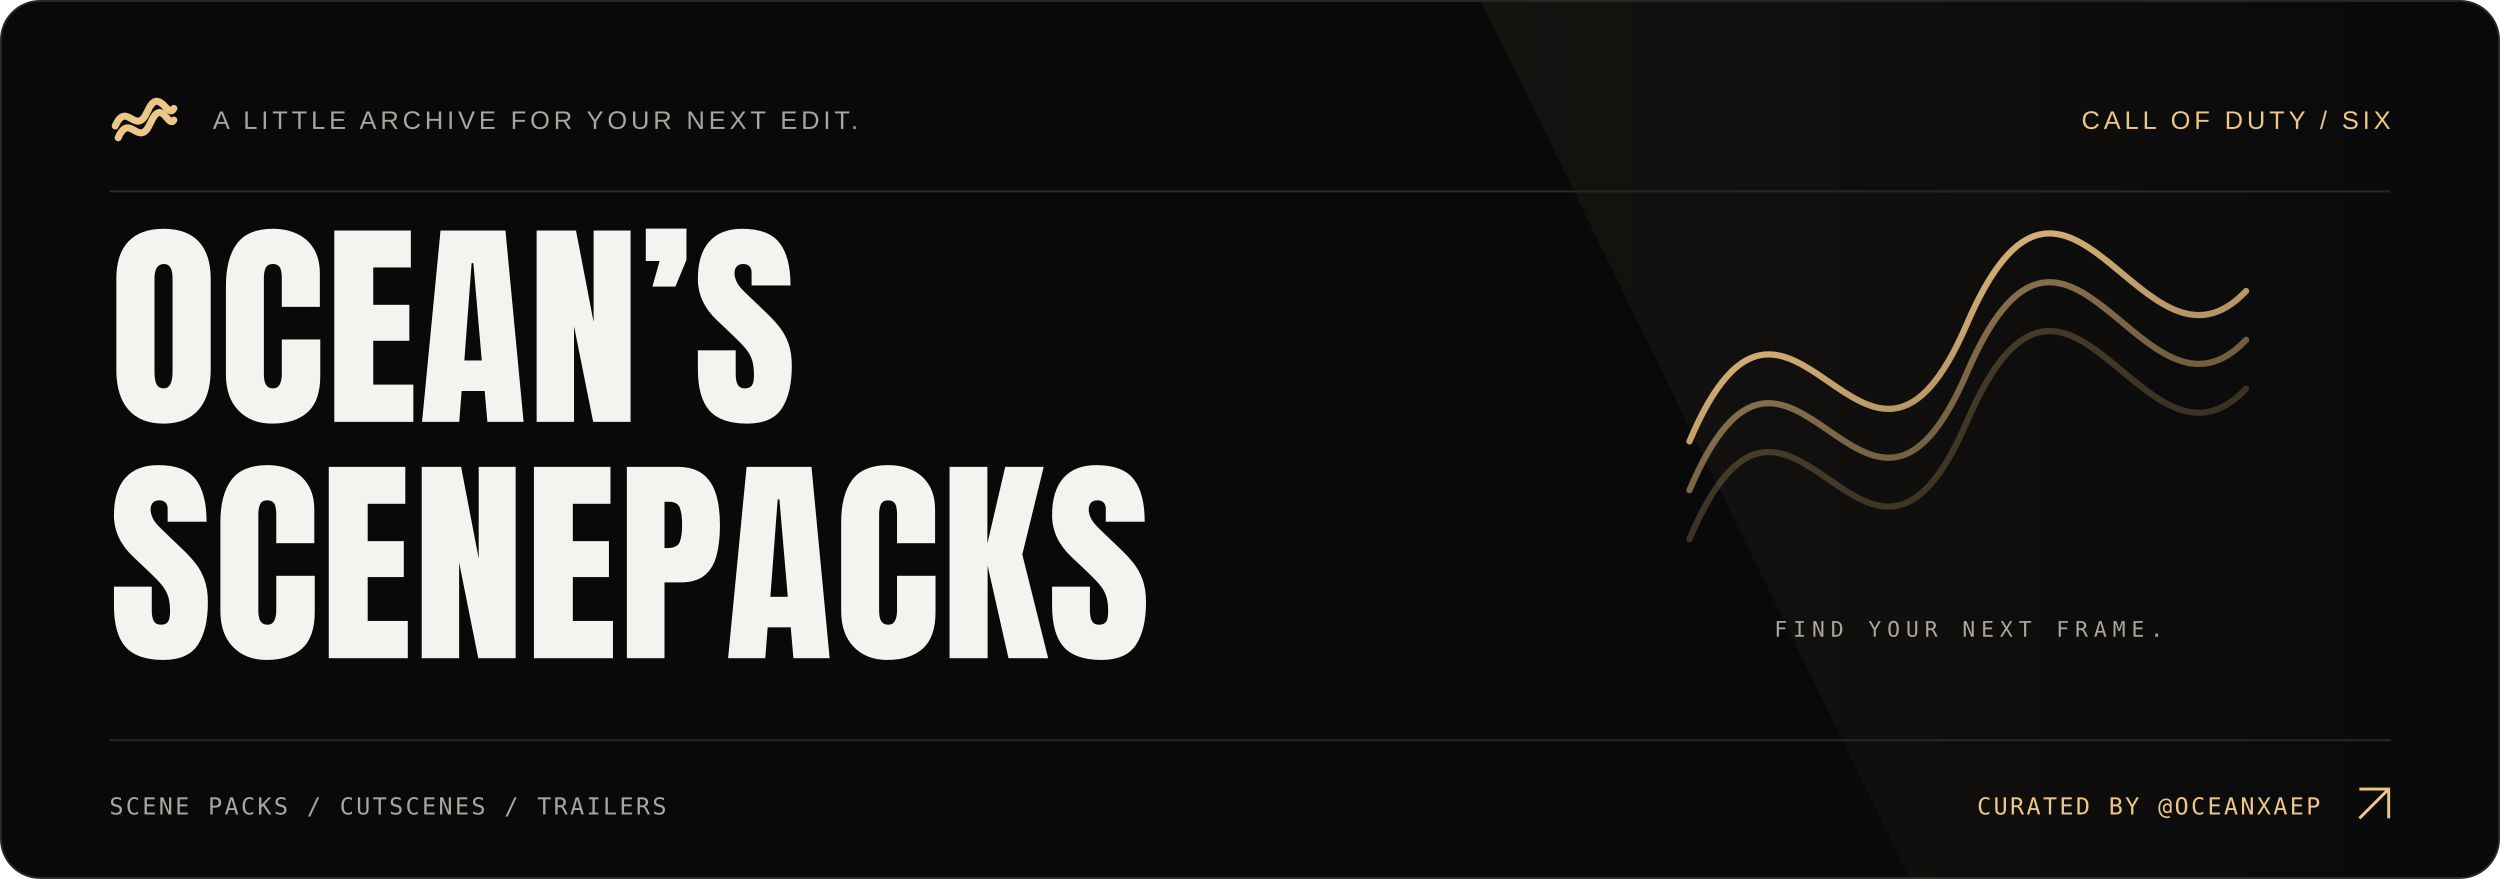
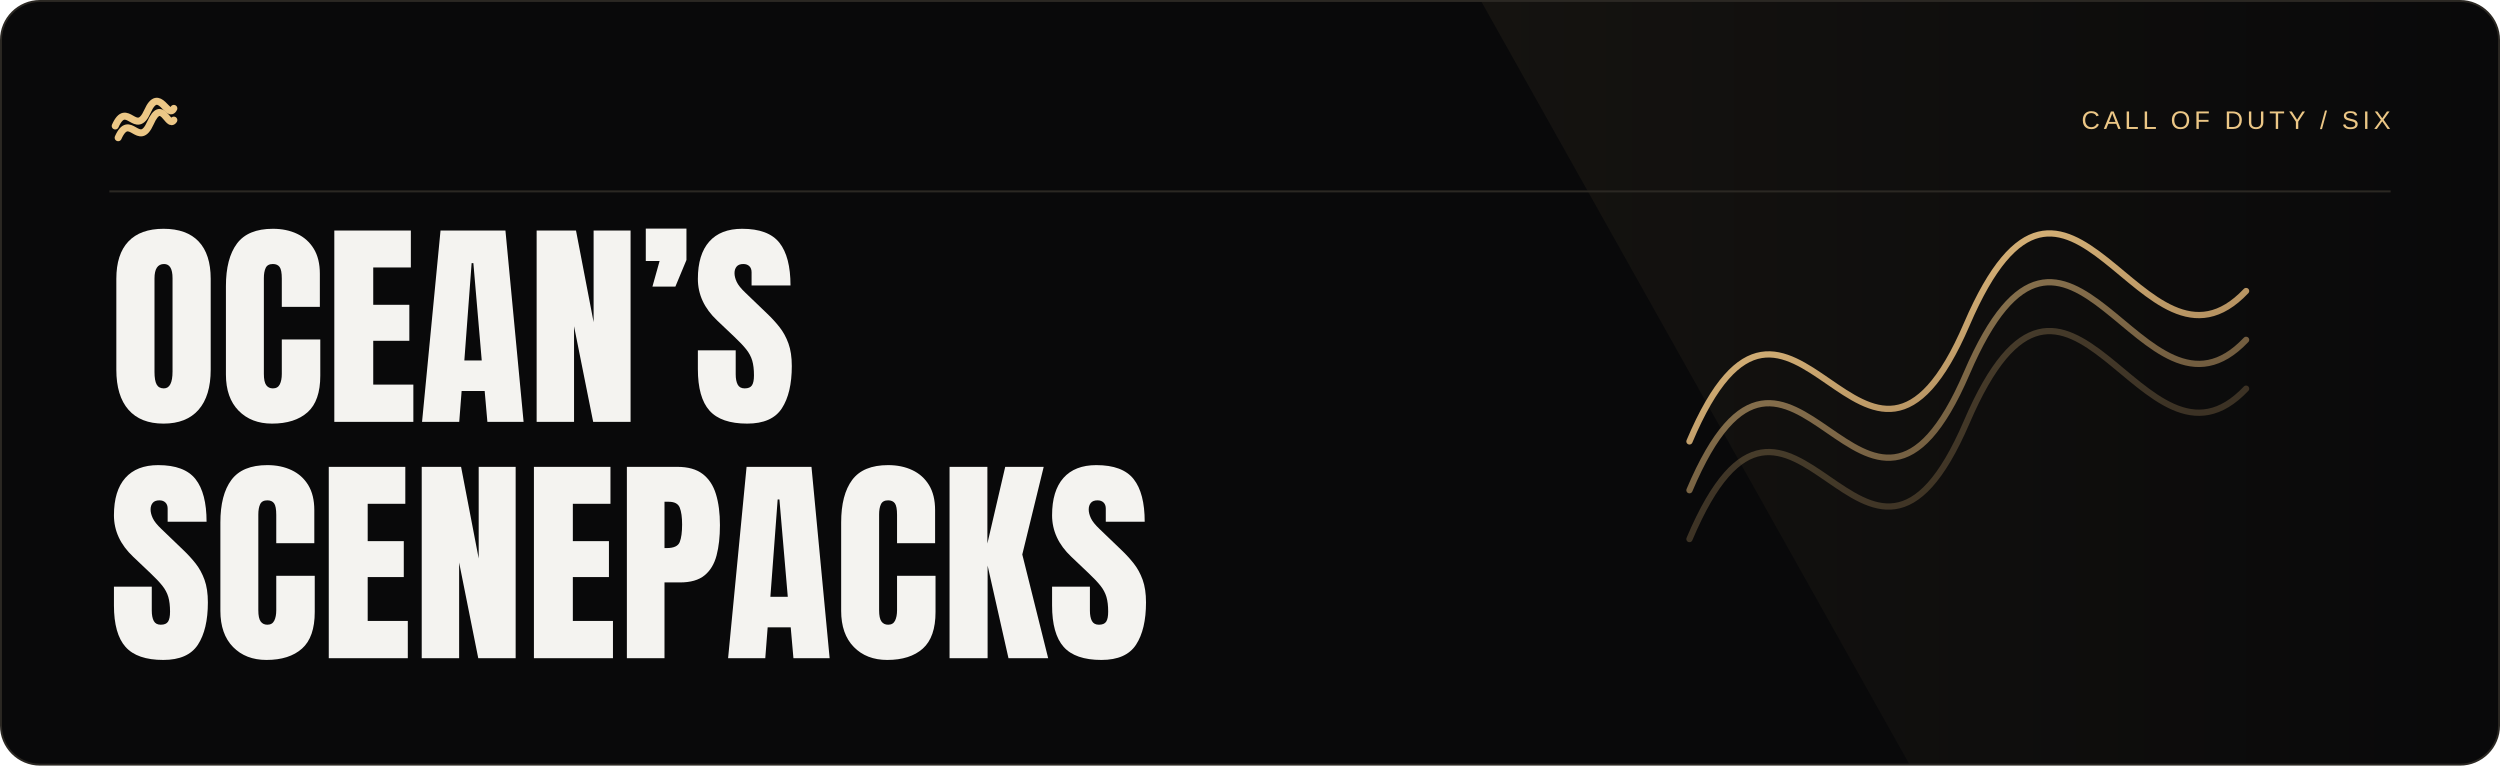
- <svg xmlns="http://www.w3.org/2000/svg" width="1280" height="450" viewBox="0 0 1280 450" role="img" aria-labelledby="title description">
+ <svg xmlns="http://www.w3.org/2000/svg" width="1280" height="392" viewBox="0 0 1280 392" role="img" aria-labelledby="title description">
  <defs>
    <linearGradient id="gold" x1="0" y1="0" x2="1" y2="1">
      <stop stop-color="#ecc786" />
      <stop offset="1" stop-color="#9b7950" />
    </linearGradient>
    <linearGradient id="shade">
      <stop stop-color="#151310" />
      <stop offset="1" stop-color="#09090a" />
    </linearGradient>
    <clipPath id="frame">
-       <rect x=".5" y=".5" width="1279" height="449" rx="20" />
+       <rect x=".5" y=".5" width="1279" height="391" rx="20" />
    </clipPath>
  </defs>
  <g clip-path="url(#frame)">
-     <rect width="1280" height="450" fill="#09090a" />
-     <path d="M758 0H1280V450H978Z" fill="url(#shade)" />
+     <rect width="1280" height="392" fill="#09090a" />
+     <path d="M758 0H1280V392H978Z" fill="url(#shade)" />
    <g fill="none" stroke="#ecc786" stroke-width="2.4" stroke-linecap="round" stroke-linejoin="round" transform="translate(56 42) scale(1.5)">
      <path d="M2 15c4-9 7 4 11-5s7 3 9-1" />
      <path d="M3 19c4-9 7 4 11-5s6 2 8-1" />
    </g>
    <g font-family="Arial, Helvetica, sans-serif" font-size="13" letter-spacing="2" fill="#aaa69f">
-       <text x="109" y="66">A LITTLE ARCHIVE FOR YOUR NEXT EDIT.</text>
      <text x="1224" y="66" text-anchor="end" fill="#ecc786">CALL OF DUTY / SIX</text>
    </g>
    <path d="M56 98H1224" stroke="#2b2823" />
    <g fill="#f4f3f0" transform="translate(56 216) scale(0.05566406 -0.05566406)">
      <path transform="translate(0 0)" d="M498 -16Q287 -16 175.5 111.5Q64 239 64 480V1316Q64 1542 174.5 1659.0Q285 1776 498 1776Q711 1776 821.5 1659.0Q932 1542 932 1316V480Q932 239 820.5 111.5Q709 -16 498 -16ZM501 308Q581 308 581 463V1322Q581 1452 503 1452Q415 1452 415 1319V461Q415 379 435.0 343.5Q455 308 501 308Z" />
      <path transform="translate(1008 0)" d="M488 -16Q297 -16 180.5 103.0Q64 222 64 436V1248Q64 1504 165.5 1640.0Q267 1776 496 1776Q621 1776 718.5 1730.0Q816 1684 872.0 1592.5Q928 1501 928 1362V1058H578V1318Q578 1397 558.0 1424.5Q538 1452 496 1452Q447 1452 430.0 1416.5Q413 1381 413 1322V441Q413 368 434.5 338.0Q456 308 496 308Q541 308 559.5 345.0Q578 382 578 441V758H932V425Q932 193 815.0 88.5Q698 -16 488 -16Z" />
      <path transform="translate(1991 0)" d="M78 0V1760H782V1420H436V1077H768V746H436V343H805V0Z" />
      <path transform="translate(2846 0)" d="M30 0 200 1760H797L964 0H631L606 284H394L372 0ZM419 565H579L502 1460H486Z" />
      <path transform="translate(3852 0)" d="M78 0V1760H440L602 917V1760H942V0H598L422 880V0Z" />
      <path transform="translate(4884 0)" d="M111 1244 177 1480H50V1778H424V1489L322 1244Z" />
      <path transform="translate(5371 0)" d="M496 -16Q255 -16 148.5 104.0Q42 224 42 486V658H390V438Q390 377 408.5 342.5Q427 308 473 308Q521 308 539.5 336.0Q558 364 558 428Q558 509 542.0 563.5Q526 618 486.5 667.5Q447 717 377 783L219 933Q42 1100 42 1315Q42 1540 146.5 1658.0Q251 1776 449 1776Q691 1776 792.5 1647.0Q894 1518 894 1255H536V1376Q536 1412 515.5 1432.0Q495 1452 460 1452Q418 1452 398.5 1428.5Q379 1405 379 1368Q379 1331 399.0 1288.0Q419 1245 478 1189L681 994Q742 936 793.0 871.5Q844 807 875.0 721.5Q906 636 906 513Q906 265 814.5 124.5Q723 -16 496 -16Z" />
    </g>
    <g fill="#f4f3f0" transform="translate(56 337) scale(0.05566406 -0.05566406)">
      <path transform="translate(0 0)" d="M496 -16Q255 -16 148.5 104.0Q42 224 42 486V658H390V438Q390 377 408.5 342.5Q427 308 473 308Q521 308 539.5 336.0Q558 364 558 428Q558 509 542.0 563.5Q526 618 486.5 667.5Q447 717 377 783L219 933Q42 1100 42 1315Q42 1540 146.5 1658.0Q251 1776 449 1776Q691 1776 792.5 1647.0Q894 1518 894 1255H536V1376Q536 1412 515.5 1432.0Q495 1452 460 1452Q418 1452 398.5 1428.5Q379 1405 379 1368Q379 1331 399.0 1288.0Q419 1245 478 1189L681 994Q742 936 793.0 871.5Q844 807 875.0 721.5Q906 636 906 513Q906 265 814.5 124.5Q723 -16 496 -16Z" />
      <path transform="translate(957 0)" d="M488 -16Q297 -16 180.5 103.0Q64 222 64 436V1248Q64 1504 165.5 1640.0Q267 1776 496 1776Q621 1776 718.5 1730.0Q816 1684 872.0 1592.5Q928 1501 928 1362V1058H578V1318Q578 1397 558.0 1424.5Q538 1452 496 1452Q447 1452 430.0 1416.5Q413 1381 413 1322V441Q413 368 434.5 338.0Q456 308 496 308Q541 308 559.5 345.0Q578 382 578 441V758H932V425Q932 193 815.0 88.5Q698 -16 488 -16Z" />
      <path transform="translate(1940 0)" d="M78 0V1760H782V1420H436V1077H768V746H436V343H805V0Z" />
      <path transform="translate(2795 0)" d="M78 0V1760H440L602 917V1760H942V0H598L422 880V0Z" />
      <path transform="translate(3827 0)" d="M78 0V1760H782V1420H436V1077H768V746H436V343H805V0Z" />
      <path transform="translate(4682 0)" d="M78 0V1760H543Q689 1760 774.5 1695.0Q860 1630 897.0 1510.0Q934 1390 934 1224Q934 1064 903.0 945.5Q872 827 792.5 762.0Q713 697 567 697H424V0ZM424 1013H444Q542 1013 564.0 1068.0Q586 1123 586 1230Q586 1330 564.5 1384.5Q543 1439 463 1439H424Z" />
      <path transform="translate(5661 0)" d="M30 0 200 1760H797L964 0H631L606 284H394L372 0ZM419 565H579L502 1460H486Z" />
      <path transform="translate(6667 0)" d="M488 -16Q297 -16 180.5 103.0Q64 222 64 436V1248Q64 1504 165.5 1640.0Q267 1776 496 1776Q621 1776 718.5 1730.0Q816 1684 872.0 1592.5Q928 1501 928 1362V1058H578V1318Q578 1397 558.0 1424.5Q538 1452 496 1452Q447 1452 430.0 1416.5Q413 1381 413 1322V441Q413 368 434.5 338.0Q456 308 496 308Q541 308 559.5 345.0Q578 382 578 441V758H932V425Q932 193 815.0 88.5Q698 -16 488 -16Z" />
      <path transform="translate(7650 0)" d="M78 0V1760H426V1055L590 1760H944L747 954L985 0H620L428 852V0Z" />
      <path transform="translate(8629 0)" d="M496 -16Q255 -16 148.5 104.0Q42 224 42 486V658H390V438Q390 377 408.5 342.5Q427 308 473 308Q521 308 539.5 336.0Q558 364 558 428Q558 509 542.0 563.5Q526 618 486.5 667.5Q447 717 377 783L219 933Q42 1100 42 1315Q42 1540 146.5 1658.0Q251 1776 449 1776Q691 1776 792.5 1647.0Q894 1518 894 1255H536V1376Q536 1412 515.5 1432.0Q495 1452 460 1452Q418 1452 398.5 1428.5Q379 1405 379 1368Q379 1331 399.0 1288.0Q419 1245 478 1189L681 994Q742 936 793.0 871.5Q844 807 875.0 721.5Q906 636 906 513Q906 265 814.5 124.5Q723 -16 496 -16Z" />
    </g>
    <g fill="none" stroke="url(#gold)" stroke-width="3.2" stroke-linecap="round" transform="translate(865 143)">
      <path d="M0 83C52-40 90 144 142 23S232 62 285 6" />
      <path d="M0 108C52-15 90 169 142 48S232 87 285 31" opacity=".6" />
      <path d="M0 133C52 10 90 194 142 73S232 112 285 56" opacity=".28" />
    </g>
-     <text x="1008" y="326" text-anchor="middle" font-family="monospace" font-size="11" letter-spacing="3" fill="#aaa69f">FIND YOUR NEXT FRAME.</text>
-     <path d="M56 379H1224" stroke="#2b2823" />
-     <g font-family="monospace" font-size="12" letter-spacing="1.2" fill="#aaa69f">
-       <text x="56" y="417">SCENE PACKS / CUTSCENES / TRAILERS</text>
-       <text x="1188" y="417" text-anchor="end" fill="#ecc786">CURATED BY @OCEANXAEP</text>
-     </g>
-     <path d="M1208 419l15-15m-15 0h15v15" fill="none" stroke="#ecc786" stroke-width="1.5" />
  </g>
-   <rect x=".5" y=".5" width="1279" height="449" rx="20" fill="none" stroke="#2b2823" />
+   <rect x=".5" y=".5" width="1279" height="391" rx="20" fill="none" stroke="#2b2823" />
</svg>
